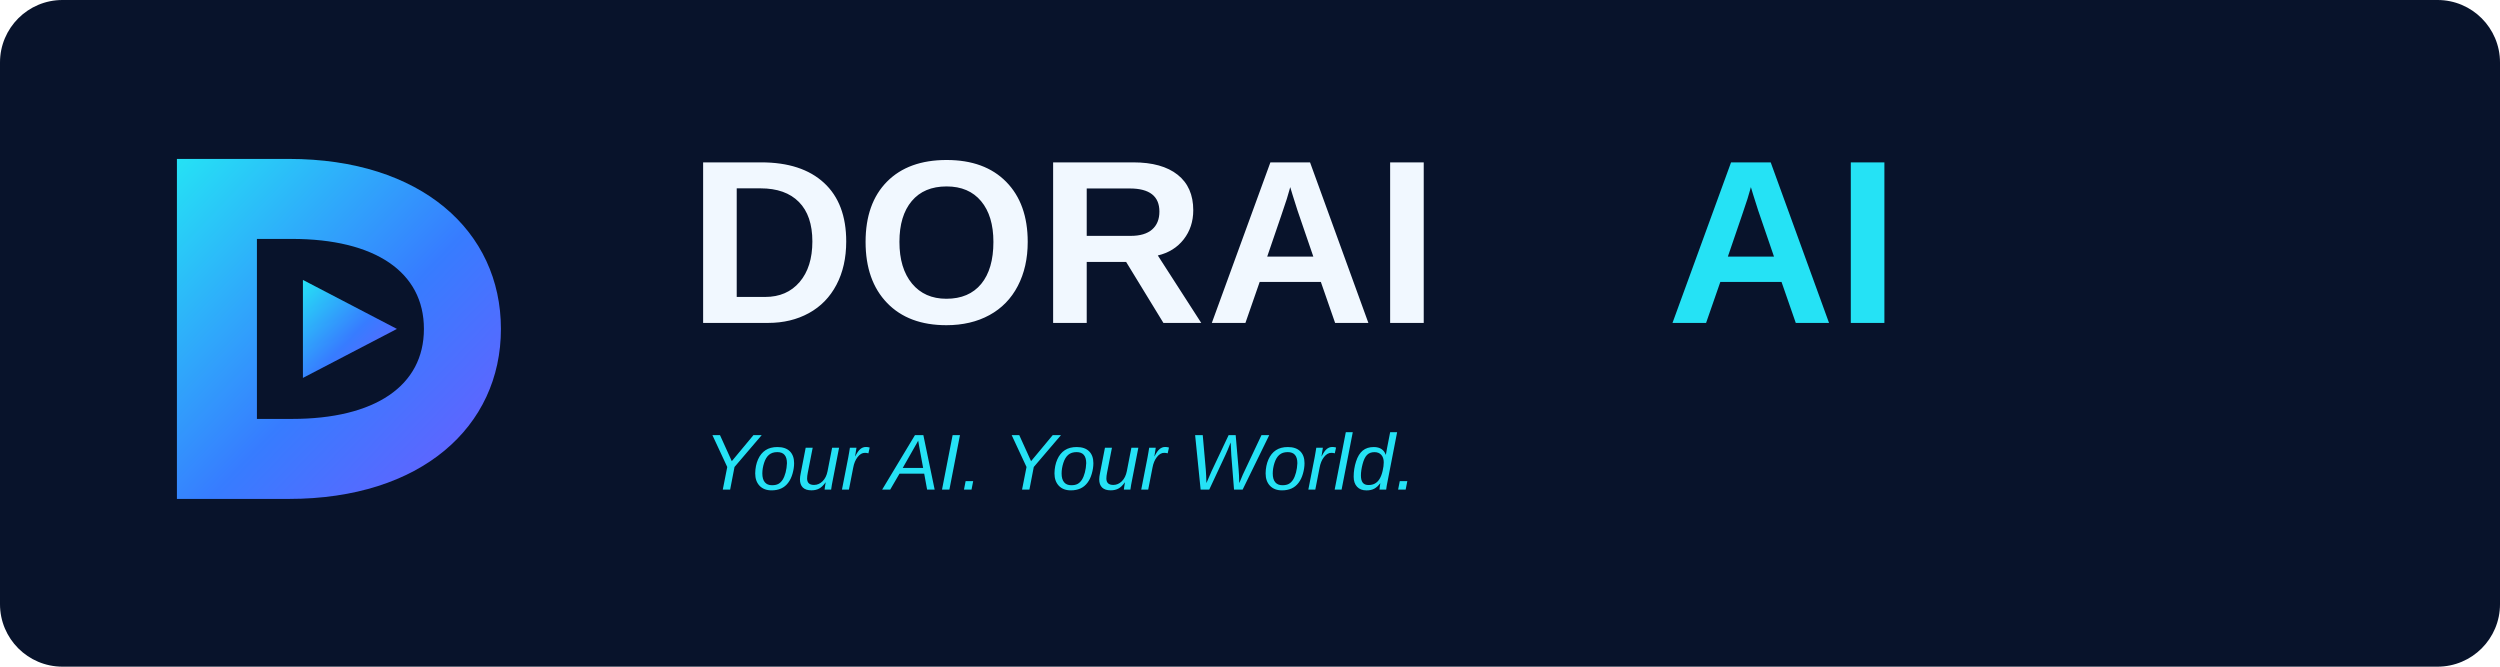
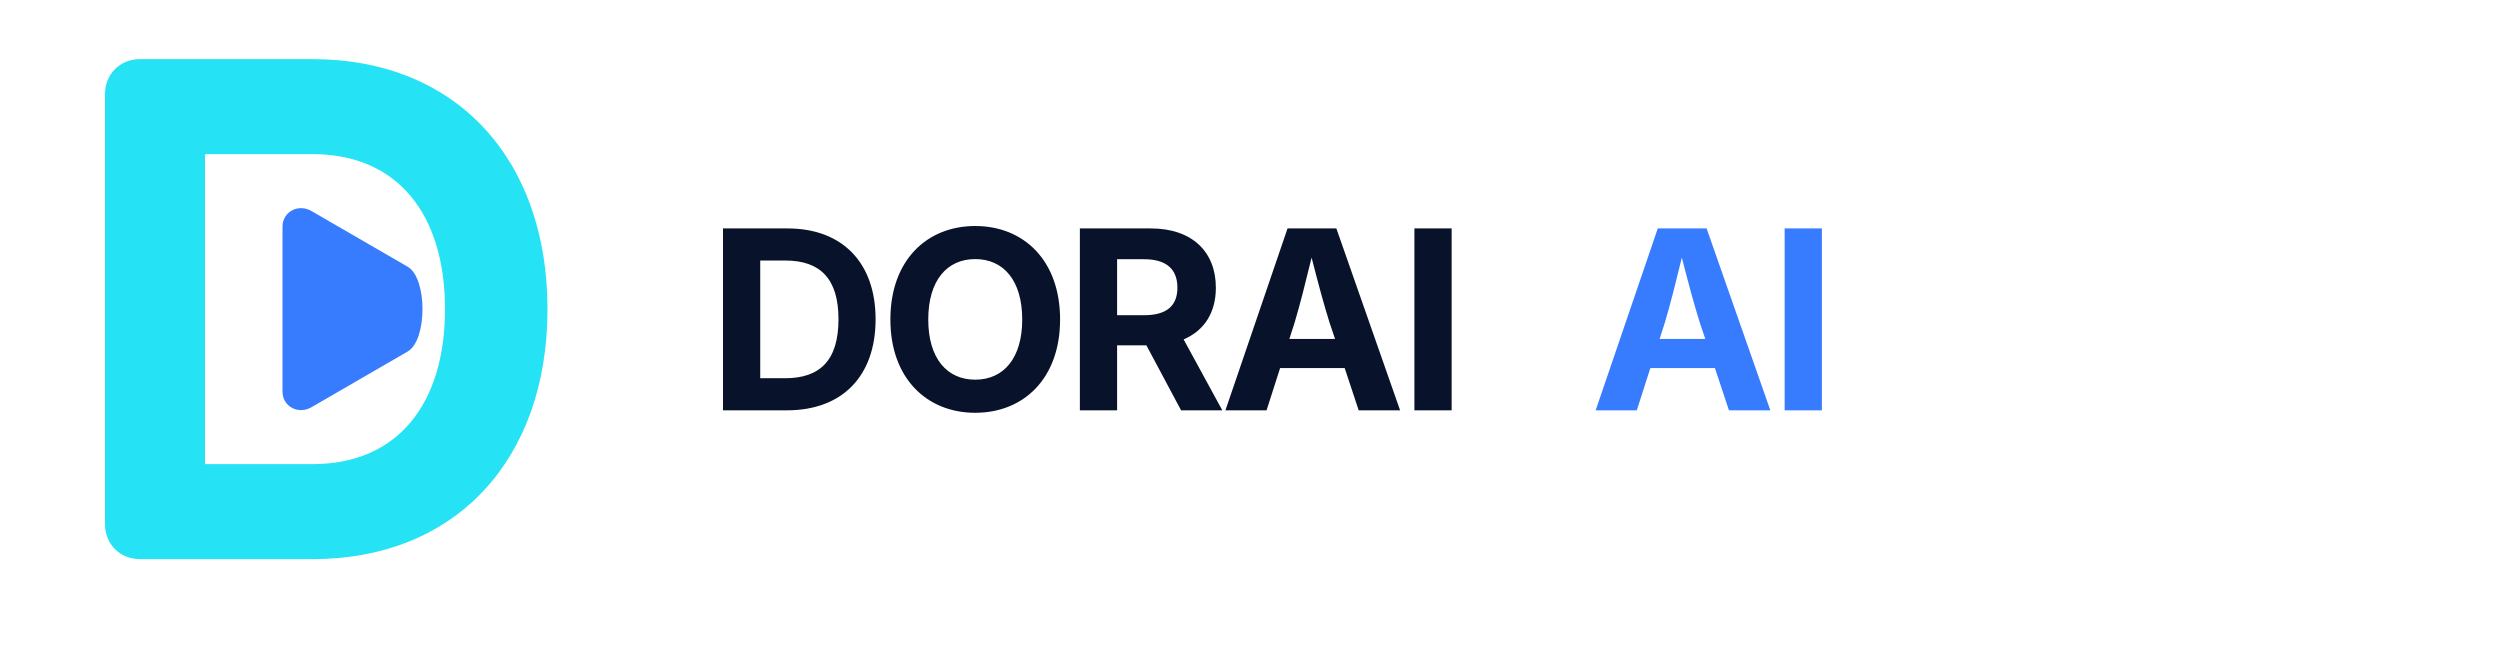
- <svg xmlns="http://www.w3.org/2000/svg" viewBox="0 0 1200 320">
+ <svg xmlns="http://www.w3.org/2000/svg" width="920" height="240" viewBox="0 0 920 240">
  <defs>
-     <linearGradient id="a" x1="0" y1="0" x2="1" y2="1">
+     <linearGradient id="g" x1="80" y1="50" x2="430" y2="450">
      <stop stop-color="#25E2F5" />
-       <stop offset=".55" stop-color="#377CFF" />
+       <stop offset=".48" stop-color="#377CFF" />
      <stop offset="1" stop-color="#6F5BFF" />
    </linearGradient>
  </defs>
-   <rect width="1200" height="320" rx="30" fill="#08132B" />
-   <g transform="translate(35 35) scale(.48)">
-     <path d="M104 86h112c132 0 212 72 212 170S348 426 216 426H104z" fill="url(#a)" />
-     <path d="M184 166h35c83 0 132 33 132 90s-49 90-132 90h-35z" fill="#08132B" />
-     <path d="M230 207l94 49-94 49z" fill="url(#a)" />
+   <g transform="translate(0,-4) scale(.46)">
+     <path d="M112 56 H250 C365 56 438 136 438 256 C438 376 365 456 250 456 H112 C96 456 84 444 84 428 V84 C84 68 96 56 112 56 Z M164 132 V380 H250 C318 380 356 332 356 256 C356 180 318 132 250 132 Z" fill="url(#g)" fill-rule="evenodd" />
+     <path d="M226 190 C226 178 239 171 250 178 L326 222 C342 231 342 281 326 290 L250 334 C239 341 226 334 226 322 Z" fill="#377CFF" />
  </g>
-   <text x="330" y="155" font-family="Segoe UI,Arial" font-size="112" font-weight="700" fill="#F1F8FF">DORAI</text>
-   <text x="800" y="155" font-family="Segoe UI,Arial" font-size="112" font-weight="700" fill="#25E2F5">AI</text>
-   <text x="338" y="235" font-family="Segoe UI,Arial" font-size="38" font-style="italic" fill="#25E2F5">Your AI. Your World.</text>
+   <text x="260" y="151" font-family="Inter,Arial,sans-serif" font-size="92" font-weight="750" letter-spacing="-3" fill="#08132B">DORAI</text>
+   <text x="585" y="151" font-family="Inter,Arial,sans-serif" font-size="92" font-weight="750" letter-spacing="-3" fill="#377CFF">AI</text>
</svg>
